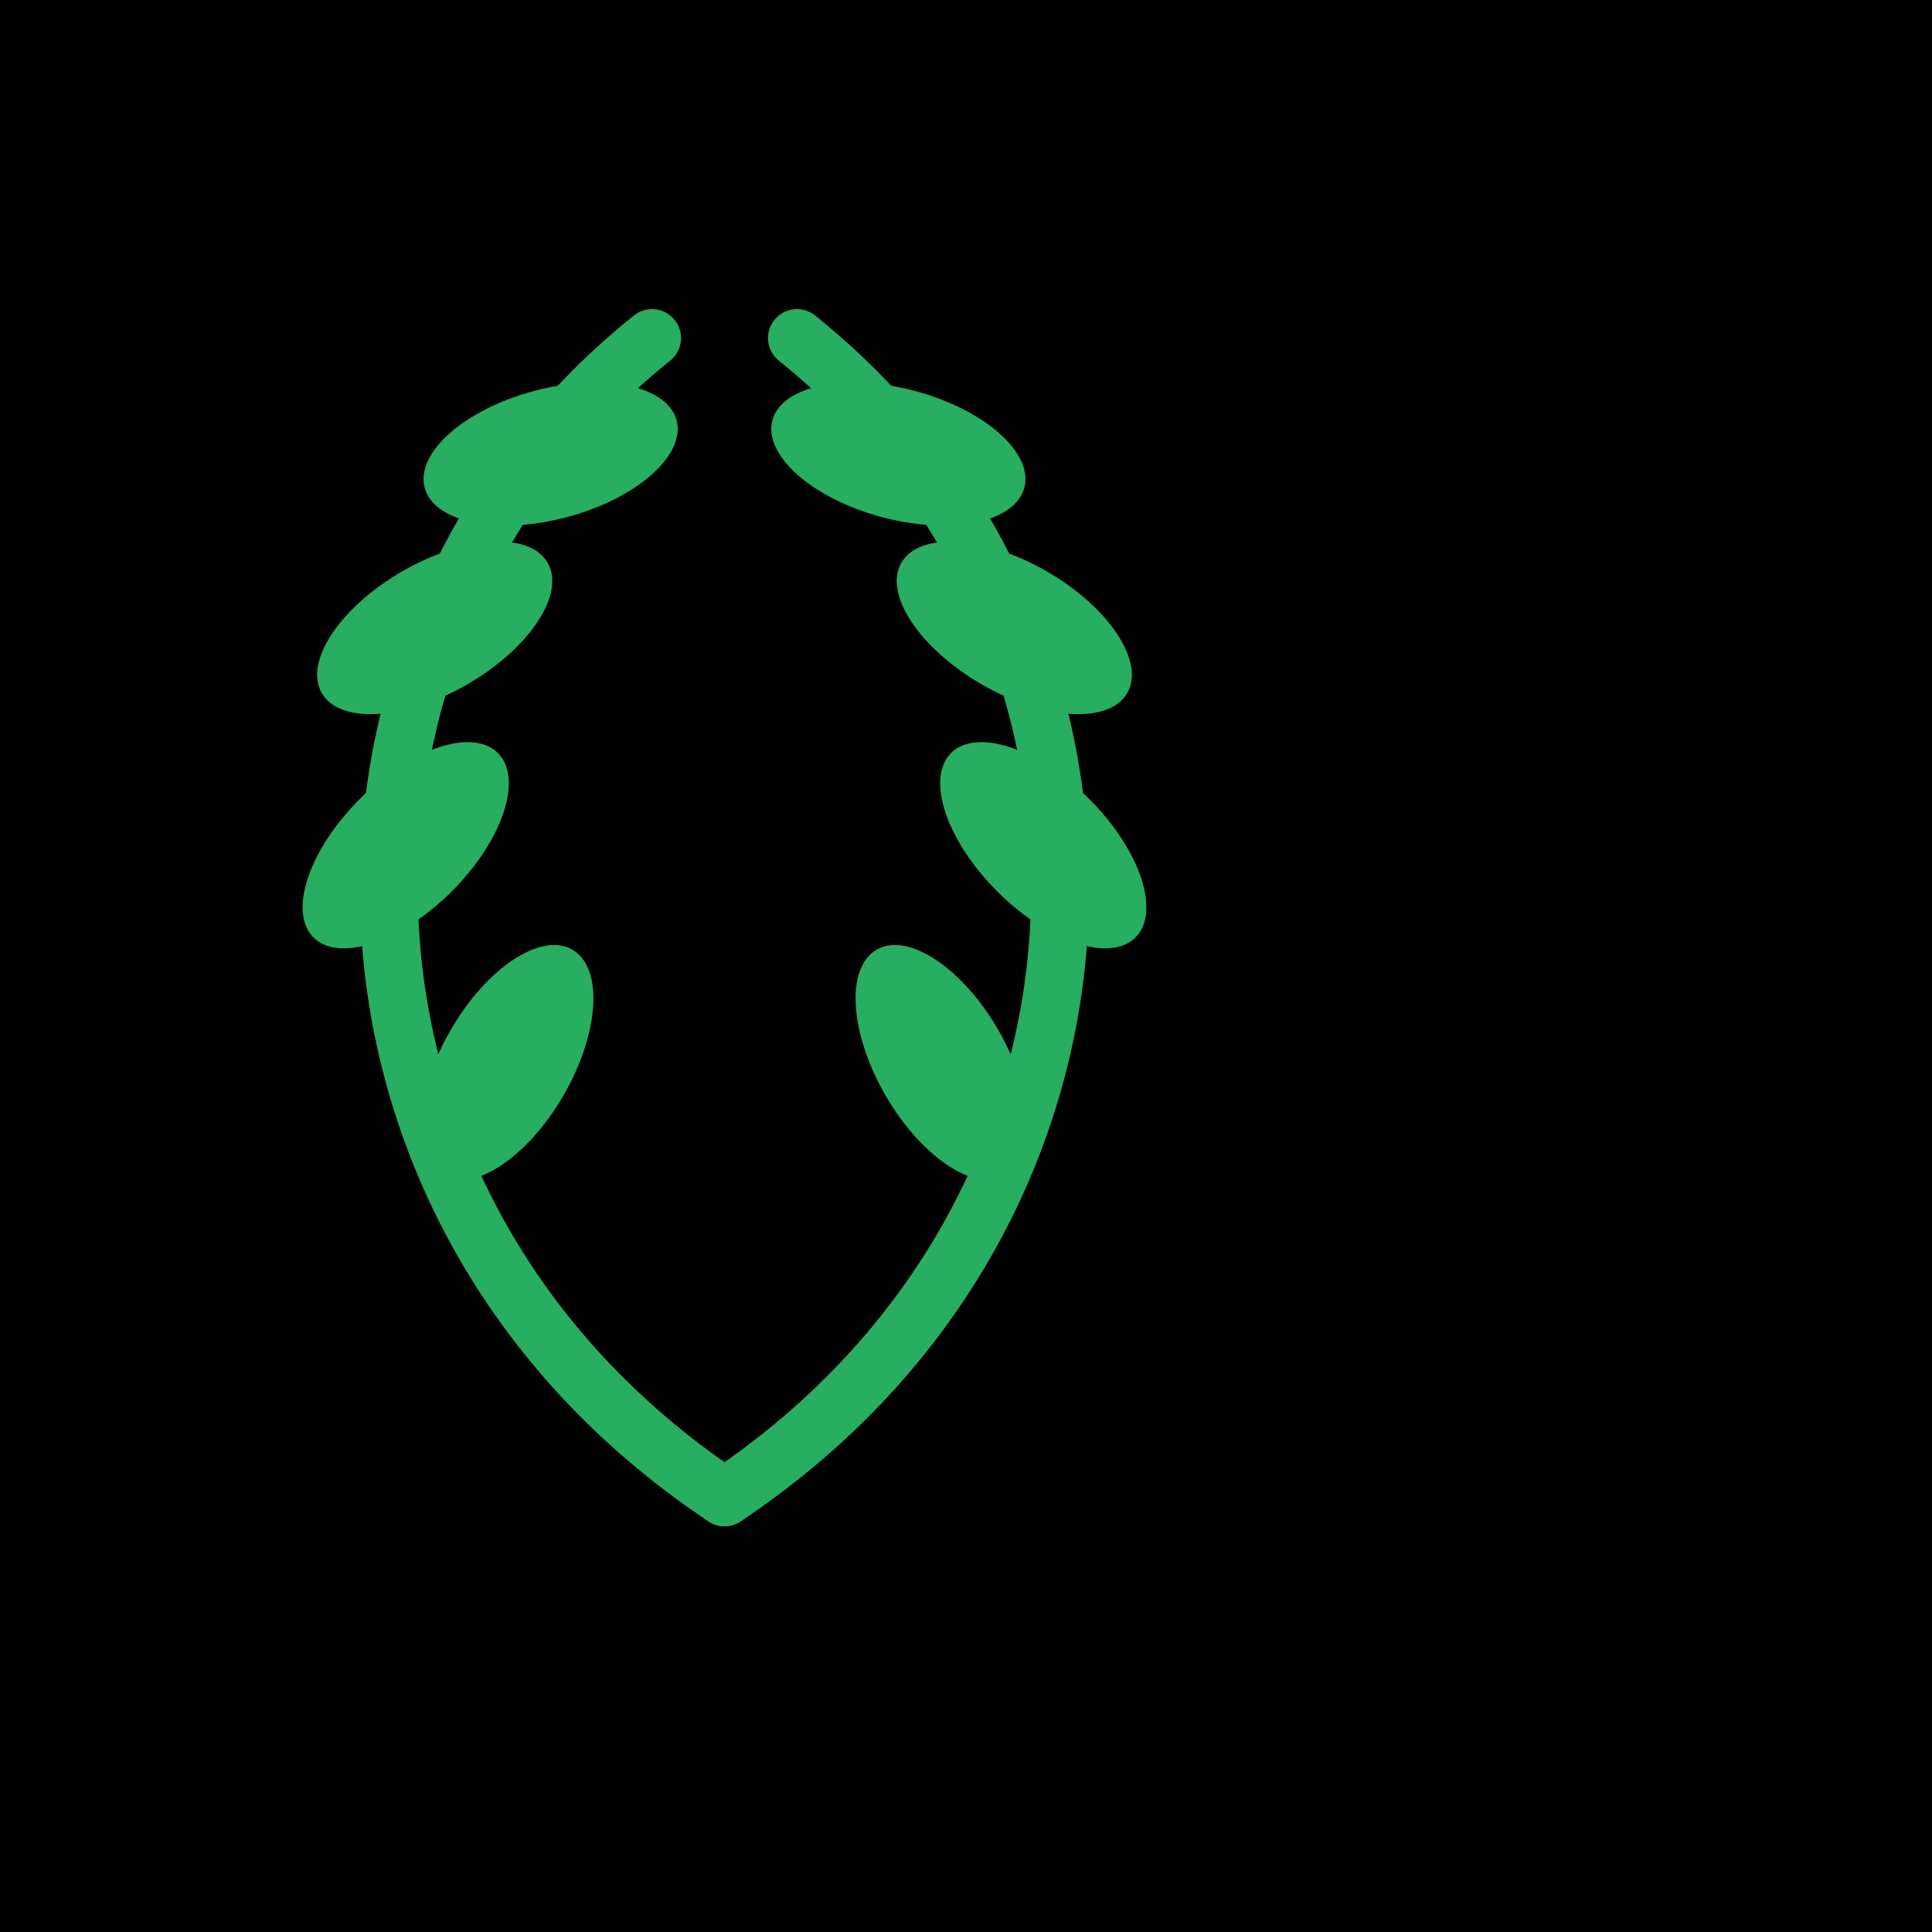
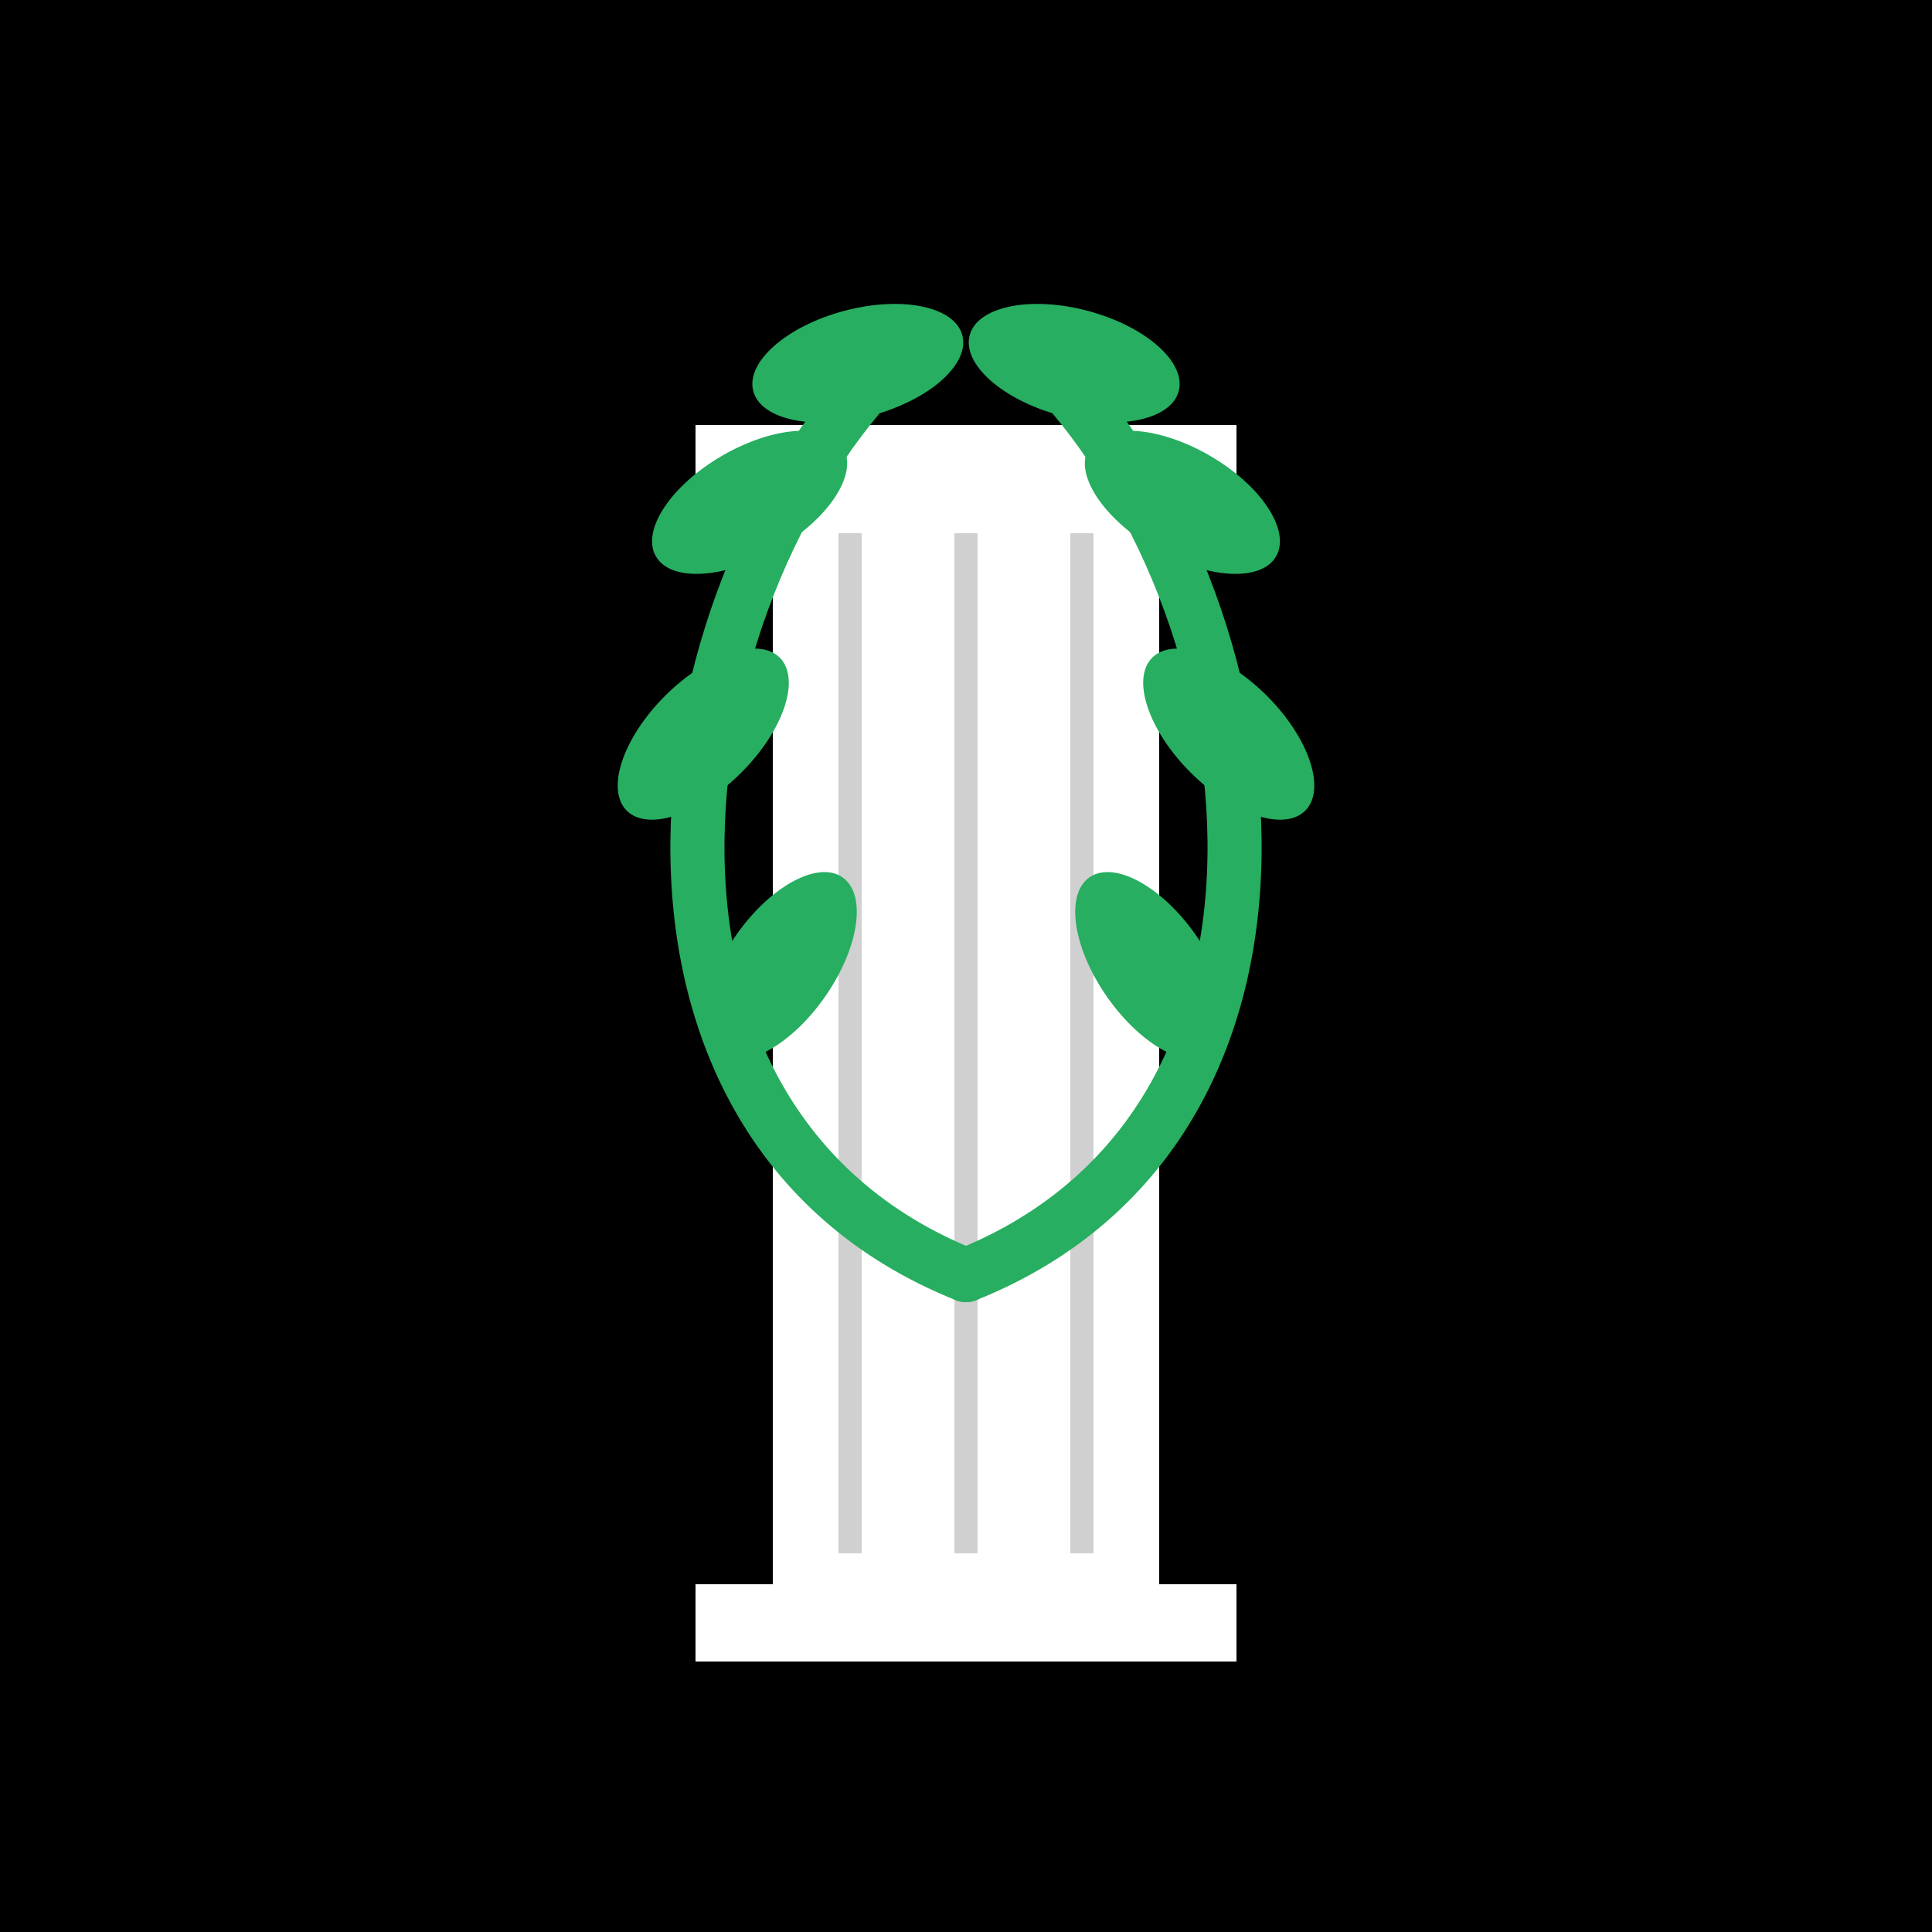
- <svg xmlns="http://www.w3.org/2000/svg" width="512" height="512" viewBox="0 0 100 100">
+ <svg xmlns="http://www.w3.org/2000/svg" viewBox="0 0 100 100">
  <rect width="100" height="100" fill="#000000" />
-   <g transform="translate(0, 10) scale(0.75)">
-     <path d="M50 90 C 20 70, 20 30, 45 10" stroke="#27ae60" stroke-width="4" fill="none" stroke-linecap="round" />
-     <path d="M50 90 C 80 70, 80 30, 55 10" stroke="#27ae60" stroke-width="4" fill="none" stroke-linecap="round" />
-     <g fill="#27ae60" transform="translate(35 60) rotate(-60)">
-       <ellipse rx="9" ry="4.5" />
+   <g transform="translate(10 10) scale(0.8)">
+     <g fill="white">
+       <path d="M32.5,95 h35 v-5 h-35 z M37.5,90 h25 v-70 h-25 z M32.5,20 h35 v-5 h-35 z" />
+       <path d="M42.5,88 V22 M50,88 V22 M57.5,88 V22" stroke="#d0d0d0" stroke-width="1.5" fill="none" />
    </g>
-     <g fill="#27ae60" transform="translate(28 45) rotate(-45)">
-       <ellipse rx="9" ry="4.5" />
-     </g>
-     <g fill="#27ae60" transform="translate(30 30) rotate(-30)">
-       <ellipse rx="9" ry="4.5" />
-     </g>
-     <g fill="#27ae60" transform="translate(38 18) rotate(-15)">
-       <ellipse rx="9" ry="4.5" />
-     </g>
-     <g fill="#27ae60" transform="translate(65 60) rotate(60)">
-       <ellipse rx="9" ry="4.5" />
-     </g>
-     <g fill="#27ae60" transform="translate(72 45) rotate(45)">
-       <ellipse rx="9" ry="4.5" />
-     </g>
-     <g fill="#27ae60" transform="translate(70 30) rotate(30)">
-       <ellipse rx="9" ry="4.5" />
-     </g>
-     <g fill="#27ae60" transform="translate(62 18) rotate(15)">
-       <ellipse rx="9" ry="4.5" />
+     <g transform="translate(0, -5)">
+       <g stroke="#27ae60" stroke-width="3.5" stroke-linecap="round" fill="none">
+         <path d="M50,75 C 25,65 30,30 46,15" />
+         <path d="M50,75 C 75,65 70,30 54,15" />
+       </g>
+       <g fill="#27ae60">
+         <g transform="translate(38 55) rotate(-55)">
+           <ellipse rx="7" ry="3.5" />
+         </g>
+         <g transform="translate(33 40) rotate(-45)">
+           <ellipse rx="7" ry="3.5" />
+         </g>
+         <g transform="translate(36 25) rotate(-30)">
+           <ellipse rx="7" ry="3.5" />
+         </g>
+         <g transform="translate(43 16) rotate(-15)">
+           <ellipse rx="7" ry="3.5" />
+         </g>
+         <g transform="translate(62 55) rotate(55)">
+           <ellipse rx="7" ry="3.5" />
+         </g>
+         <g transform="translate(67 40) rotate(45)">
+           <ellipse rx="7" ry="3.5" />
+         </g>
+         <g transform="translate(64 25) rotate(30)">
+           <ellipse rx="7" ry="3.5" />
+         </g>
+         <g transform="translate(57 16) rotate(15)">
+           <ellipse rx="7" ry="3.5" />
+         </g>
+       </g>
    </g>
  </g>
</svg>
